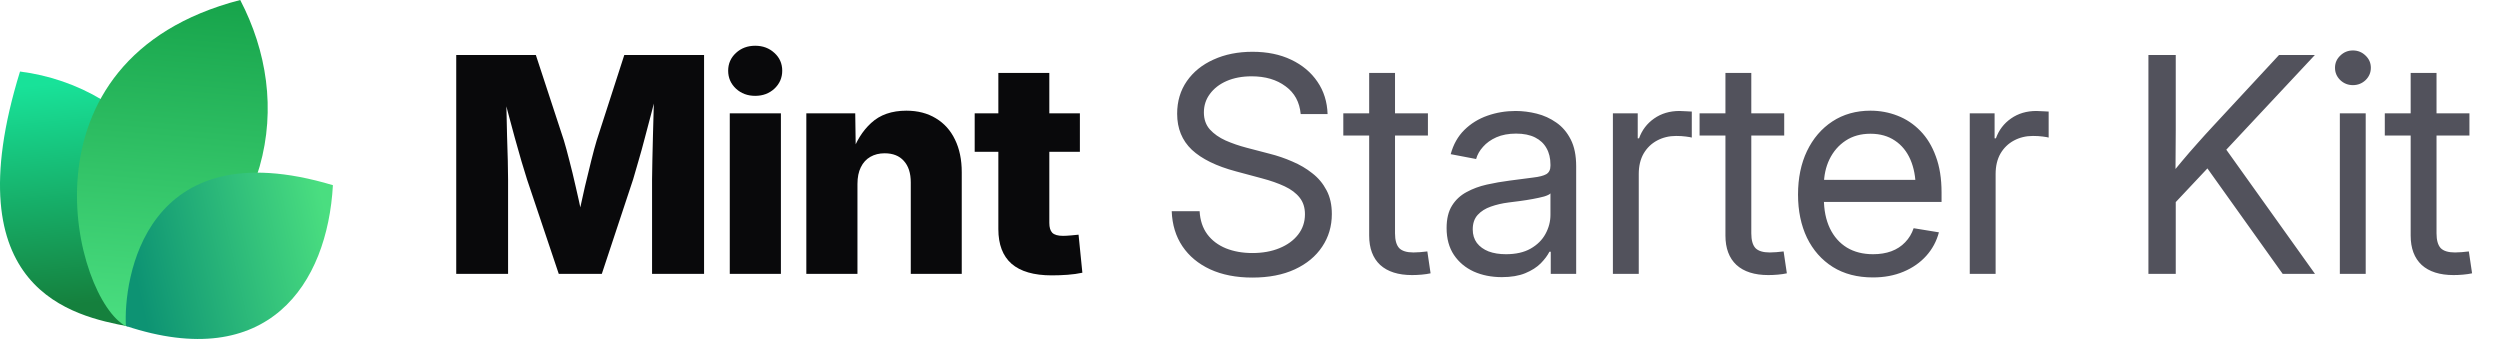
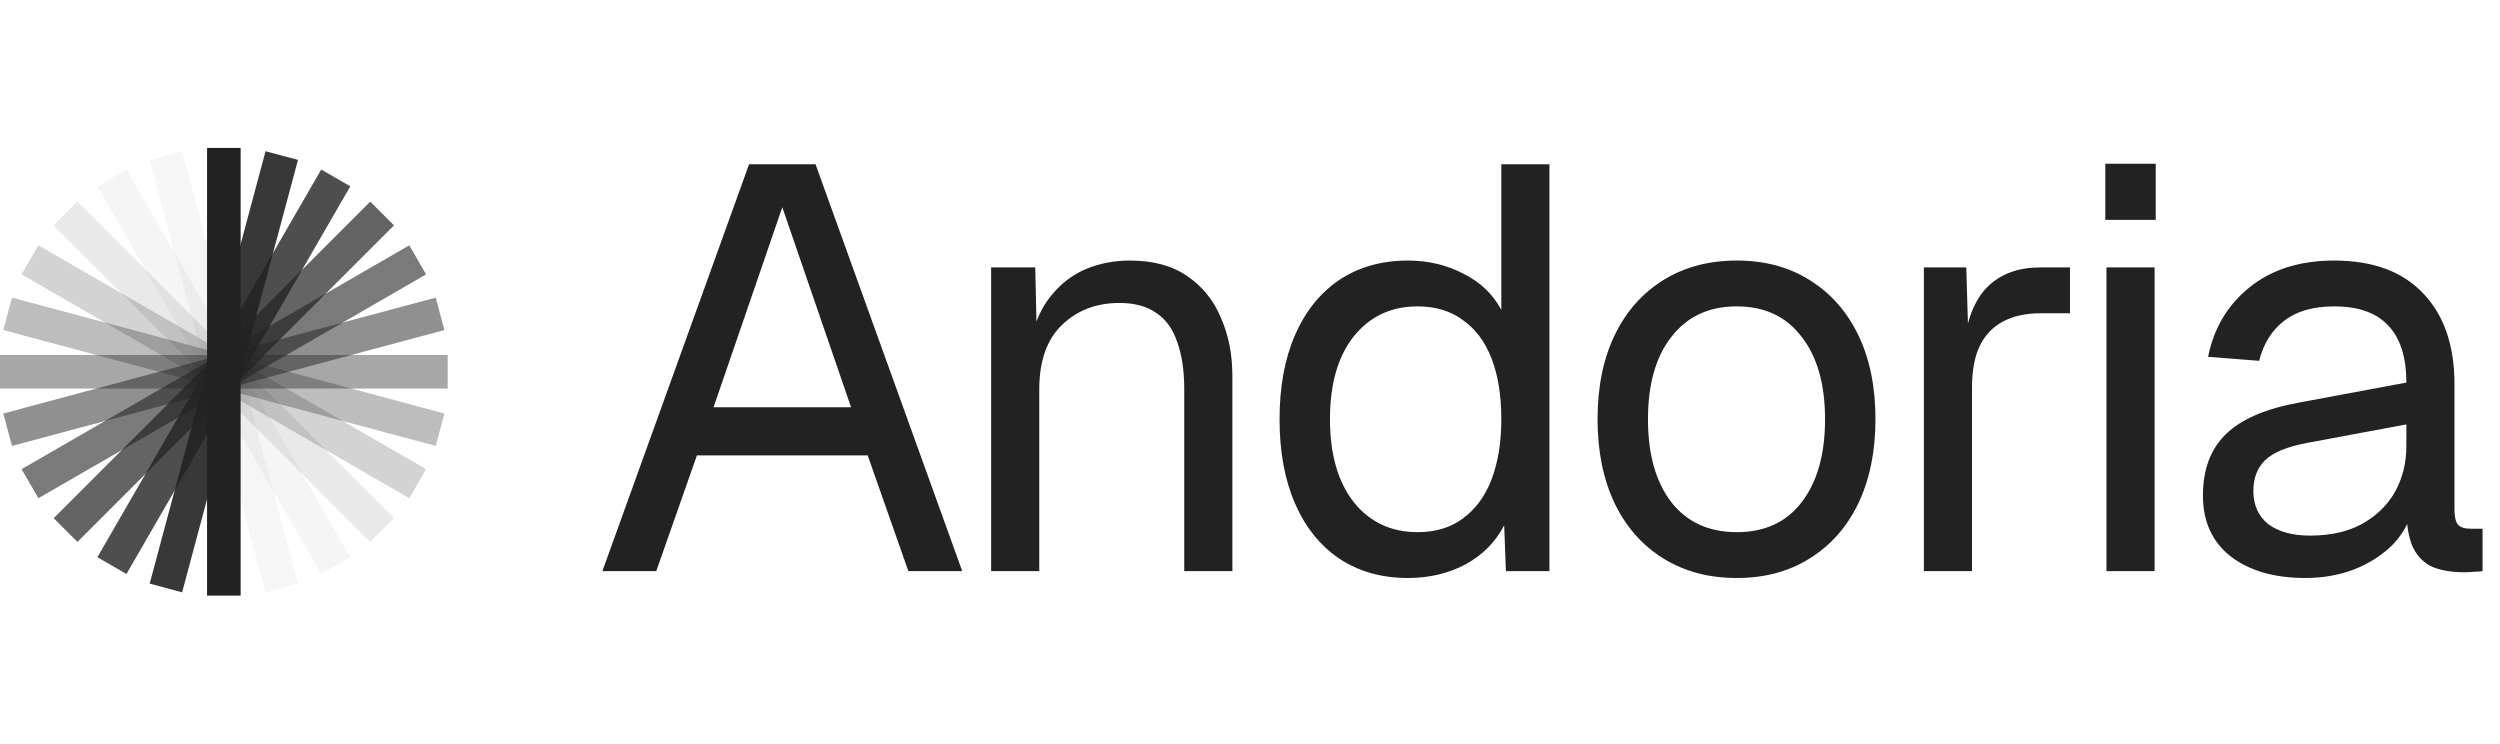
- <svg xmlns="http://www.w3.org/2000/svg" width="177" height="24" viewBox="0 0 177 24" fill="none">
-   <path d="M9.061 23.108C5.268 22.377 -3.391 20.627 1.417 5.064C9.634 6.099 16.973 14.064 9.061 23.108Z" fill="url(#paint0_linear_17557_2020)" />
-   <path d="M8.919 23.094C5.276 21.222 0.784 4.209 17.007 0C20.757 7.193 19.621 16.545 8.919 23.094Z" fill="url(#paint1_linear_17557_2020)" />
-   <path d="M8.914 23.079C8.735 19.882 10.159 9.085 23.57 13.111C23.181 20.123 18.984 26.418 8.914 23.079Z" fill="url(#paint2_linear_17557_2020)" />
-   <path d="M32.301 19.392V3.894H37.938L39.925 9.948C40.036 10.315 40.164 10.787 40.31 11.362C40.462 11.938 40.611 12.552 40.757 13.204C40.91 13.855 41.048 14.483 41.173 15.086C41.305 15.682 41.412 16.192 41.495 16.615H40.695C40.771 16.192 40.871 15.682 40.996 15.086C41.128 14.49 41.267 13.866 41.412 13.214C41.565 12.562 41.714 11.948 41.86 11.373C42.005 10.79 42.133 10.315 42.244 9.948L44.2 3.894H49.848V19.392H46.166V12.704C46.166 12.357 46.173 11.917 46.187 11.383C46.2 10.849 46.214 10.27 46.228 9.646C46.249 9.022 46.266 8.391 46.28 7.753C46.301 7.115 46.311 6.519 46.311 5.964H46.623C46.485 6.561 46.332 7.181 46.166 7.826C45.999 8.471 45.833 9.102 45.666 9.719C45.507 10.336 45.351 10.901 45.198 11.414C45.053 11.928 44.928 12.357 44.824 12.704L42.608 19.392H39.561L37.314 12.704C37.203 12.357 37.072 11.928 36.919 11.414C36.773 10.901 36.614 10.34 36.441 9.729C36.274 9.112 36.104 8.481 35.931 7.836C35.764 7.192 35.608 6.567 35.463 5.964H35.827C35.834 6.512 35.844 7.105 35.858 7.743C35.872 8.374 35.886 9.005 35.9 9.636C35.92 10.26 35.938 10.839 35.952 11.373C35.965 11.907 35.972 12.351 35.972 12.704V19.392H32.301ZM51.668 19.392V8.024H55.288V19.392H51.668ZM53.468 6.786C52.927 6.786 52.473 6.616 52.105 6.276C51.738 5.93 51.554 5.507 51.554 5.007C51.554 4.508 51.738 4.088 52.105 3.749C52.473 3.409 52.927 3.239 53.468 3.239C54.009 3.239 54.463 3.409 54.83 3.749C55.198 4.082 55.382 4.501 55.382 5.007C55.382 5.507 55.198 5.93 54.83 6.276C54.463 6.616 54.009 6.786 53.468 6.786ZM60.708 13.027V19.392H57.088V8.024H60.551L60.593 10.967H60.281C60.593 10.024 61.061 9.268 61.685 8.7C62.309 8.124 63.138 7.836 64.171 7.836C64.975 7.836 65.672 8.017 66.262 8.377C66.851 8.731 67.302 9.234 67.614 9.885C67.933 10.537 68.092 11.307 68.092 12.194V19.392H64.483V12.912C64.483 12.26 64.32 11.754 63.994 11.394C63.675 11.033 63.221 10.853 62.632 10.853C62.25 10.853 61.914 10.936 61.623 11.102C61.332 11.269 61.106 11.515 60.947 11.841C60.787 12.16 60.708 12.555 60.708 13.027ZM76.456 8.024V10.749H69.008V8.024H76.456ZM70.683 5.163H74.292V15.783C74.292 16.102 74.361 16.334 74.5 16.48C74.646 16.625 74.899 16.698 75.259 16.698C75.405 16.698 75.596 16.688 75.831 16.667C76.074 16.646 76.251 16.629 76.362 16.615L76.632 19.309C76.313 19.378 75.963 19.427 75.582 19.455C75.207 19.482 74.836 19.496 74.469 19.496C73.2 19.496 72.25 19.222 71.619 18.674C70.995 18.127 70.683 17.308 70.683 16.22V5.163Z" fill="#09090B" />
-   <path d="M88.667 19.652C87.523 19.652 86.528 19.458 85.682 19.07C84.843 18.681 84.188 18.137 83.716 17.437C83.245 16.736 82.992 15.908 82.957 14.951H84.933C84.968 15.596 85.148 16.14 85.474 16.584C85.8 17.021 86.24 17.354 86.795 17.582C87.35 17.804 87.974 17.915 88.667 17.915C89.388 17.915 90.026 17.801 90.581 17.572C91.143 17.343 91.583 17.024 91.902 16.615C92.228 16.199 92.391 15.717 92.391 15.169C92.391 14.698 92.266 14.306 92.017 13.994C91.767 13.675 91.413 13.408 90.956 13.193C90.498 12.978 89.954 12.787 89.323 12.621L87.502 12.132C86.123 11.765 85.082 11.255 84.382 10.603C83.689 9.944 83.342 9.095 83.342 8.055C83.342 7.174 83.571 6.404 84.028 5.746C84.486 5.087 85.117 4.577 85.921 4.217C86.726 3.849 87.645 3.666 88.678 3.666C89.718 3.666 90.63 3.853 91.413 4.227C92.204 4.602 92.824 5.122 93.275 5.787C93.726 6.446 93.965 7.209 93.993 8.076H92.089C92.013 7.23 91.656 6.574 91.018 6.11C90.387 5.638 89.586 5.403 88.615 5.403C87.95 5.403 87.36 5.513 86.847 5.735C86.341 5.957 85.946 6.262 85.661 6.651C85.377 7.032 85.235 7.469 85.235 7.961C85.235 8.447 85.377 8.849 85.661 9.168C85.946 9.48 86.317 9.74 86.774 9.948C87.232 10.149 87.724 10.319 88.251 10.457L89.884 10.884C90.439 11.023 90.977 11.206 91.496 11.435C92.023 11.657 92.495 11.934 92.911 12.267C93.334 12.593 93.67 12.995 93.92 13.474C94.17 13.945 94.294 14.504 94.294 15.149C94.294 16.015 94.066 16.788 93.608 17.468C93.157 18.148 92.512 18.681 91.673 19.07C90.834 19.458 89.832 19.652 88.667 19.652ZM101.097 8.024V9.594H95.106V8.024H101.097ZM96.937 5.163H98.767V16.521C98.767 17 98.865 17.347 99.059 17.562C99.26 17.77 99.6 17.874 100.078 17.874C100.21 17.874 100.366 17.867 100.546 17.853C100.733 17.832 100.903 17.815 101.056 17.801L101.285 19.351C101.097 19.392 100.886 19.423 100.65 19.444C100.414 19.465 100.189 19.475 99.974 19.475C98.996 19.475 98.244 19.236 97.717 18.758C97.197 18.272 96.937 17.579 96.937 16.677V5.163ZM106.33 19.621C105.595 19.621 104.932 19.489 104.343 19.226C103.754 18.955 103.285 18.564 102.939 18.05C102.592 17.53 102.419 16.896 102.419 16.147C102.419 15.495 102.547 14.965 102.804 14.556C103.06 14.146 103.403 13.828 103.833 13.599C104.263 13.363 104.742 13.186 105.269 13.068C105.796 12.95 106.333 12.857 106.881 12.787C107.574 12.69 108.132 12.617 108.555 12.569C108.978 12.52 109.287 12.441 109.481 12.33C109.675 12.212 109.772 12.014 109.772 11.737V11.654C109.772 11.203 109.679 10.815 109.492 10.489C109.311 10.163 109.041 9.91 108.68 9.729C108.32 9.549 107.872 9.459 107.338 9.459C106.805 9.459 106.34 9.546 105.945 9.719C105.556 9.892 105.241 10.118 104.998 10.395C104.755 10.665 104.593 10.953 104.509 11.258L102.71 10.915C102.897 10.222 103.22 9.65 103.677 9.199C104.135 8.748 104.679 8.412 105.31 8.19C105.941 7.968 106.607 7.857 107.307 7.857C107.8 7.857 108.295 7.92 108.795 8.044C109.301 8.169 109.765 8.381 110.188 8.679C110.611 8.97 110.951 9.369 111.208 9.875C111.464 10.374 111.593 11.005 111.593 11.768V19.392H109.793V17.822H109.7C109.568 18.085 109.363 18.359 109.086 18.643C108.809 18.921 108.444 19.153 107.994 19.34C107.543 19.527 106.988 19.621 106.33 19.621ZM106.621 17.998C107.321 17.998 107.904 17.867 108.368 17.603C108.84 17.333 109.19 16.986 109.419 16.563C109.654 16.133 109.772 15.682 109.772 15.211V13.692C109.703 13.769 109.554 13.841 109.325 13.911C109.096 13.973 108.829 14.032 108.524 14.088C108.226 14.143 107.921 14.192 107.609 14.233C107.304 14.275 107.033 14.309 106.798 14.337C106.354 14.393 105.938 14.49 105.549 14.628C105.168 14.76 104.86 14.954 104.624 15.211C104.388 15.467 104.27 15.811 104.27 16.241C104.27 16.615 104.367 16.934 104.561 17.198C104.762 17.461 105.04 17.662 105.393 17.801C105.747 17.933 106.156 17.998 106.621 17.998ZM114.193 19.392V8.024H115.951V9.792H116.045C116.253 9.209 116.61 8.741 117.116 8.388C117.622 8.034 118.219 7.857 118.905 7.857C119.058 7.857 119.217 7.864 119.384 7.878C119.55 7.885 119.682 7.892 119.779 7.899V9.74C119.716 9.719 119.578 9.695 119.363 9.667C119.155 9.639 118.922 9.625 118.666 9.625C118.174 9.625 117.726 9.733 117.324 9.948C116.922 10.163 116.603 10.471 116.367 10.874C116.138 11.276 116.024 11.758 116.024 12.319V19.392H114.193ZM126.322 8.024V9.594H120.33V8.024H126.322ZM122.161 5.163H123.992V16.521C123.992 17 124.089 17.347 124.283 17.562C124.484 17.77 124.824 17.874 125.302 17.874C125.434 17.874 125.59 17.867 125.77 17.853C125.958 17.832 126.127 17.815 126.28 17.801L126.509 19.351C126.322 19.392 126.11 19.423 125.874 19.444C125.639 19.465 125.413 19.475 125.198 19.475C124.221 19.475 123.468 19.236 122.941 18.758C122.421 18.272 122.161 17.579 122.161 16.677V5.163ZM132.604 19.642C131.502 19.642 130.555 19.396 129.765 18.903C128.974 18.404 128.364 17.714 127.934 16.834C127.511 15.946 127.3 14.927 127.3 13.775C127.3 12.611 127.511 11.584 127.934 10.697C128.364 9.802 128.964 9.102 129.734 8.596C130.51 8.089 131.408 7.836 132.428 7.836C133.1 7.836 133.738 7.954 134.341 8.19C134.952 8.426 135.489 8.783 135.954 9.261C136.425 9.74 136.793 10.343 137.056 11.071C137.327 11.792 137.462 12.645 137.462 13.63V14.296H128.433V12.735H136.463L135.631 13.297C135.631 12.541 135.506 11.876 135.257 11.3C135.007 10.725 134.643 10.277 134.165 9.958C133.686 9.632 133.107 9.469 132.428 9.469C131.748 9.469 131.162 9.632 130.67 9.958C130.177 10.284 129.796 10.725 129.526 11.279C129.262 11.827 129.13 12.441 129.13 13.12V14.046C129.13 14.864 129.273 15.572 129.557 16.168C129.841 16.757 130.243 17.211 130.763 17.53C131.283 17.842 131.901 17.998 132.615 17.998C133.093 17.998 133.523 17.929 133.905 17.79C134.293 17.645 134.619 17.433 134.882 17.156C135.153 16.879 135.354 16.546 135.486 16.157L137.275 16.449C137.108 17.08 136.81 17.634 136.38 18.113C135.95 18.591 135.413 18.966 134.768 19.236C134.123 19.507 133.402 19.642 132.604 19.642ZM139.459 19.392V8.024H141.217V9.792H141.311C141.519 9.209 141.876 8.741 142.382 8.388C142.888 8.034 143.485 7.857 144.171 7.857C144.324 7.857 144.483 7.864 144.649 7.878C144.816 7.885 144.948 7.892 145.045 7.899V9.74C144.982 9.719 144.844 9.695 144.629 9.667C144.421 9.639 144.188 9.625 143.932 9.625C143.439 9.625 142.992 9.733 142.59 9.948C142.188 10.163 141.869 10.471 141.633 10.874C141.404 11.276 141.29 11.758 141.29 12.319V19.392H139.459ZM153.429 14.961V12.715C153.783 12.257 154.136 11.82 154.49 11.404C154.844 10.981 155.204 10.565 155.572 10.156C155.939 9.74 156.314 9.327 156.695 8.918L161.355 3.894H163.893L157.277 10.967H157.184L153.429 14.961ZM152.108 19.392V3.894H154.043V9.241L154.022 12.559L154.043 13.505V19.392H152.108ZM161.615 19.392L155.967 11.477L157.173 9.969L163.903 19.392H161.615ZM165.661 19.392V8.024H167.492V19.392H165.661ZM166.587 6.027C166.24 6.027 165.942 5.909 165.692 5.673C165.443 5.43 165.318 5.139 165.318 4.799C165.318 4.459 165.443 4.172 165.692 3.936C165.942 3.693 166.24 3.572 166.587 3.572C166.934 3.572 167.232 3.693 167.482 3.936C167.731 4.172 167.856 4.459 167.856 4.799C167.856 5.139 167.731 5.43 167.482 5.673C167.232 5.909 166.934 6.027 166.587 6.027ZM174.836 8.024V9.594H168.844V8.024H174.836ZM170.675 5.163H172.506V16.521C172.506 17 172.603 17.347 172.797 17.562C172.998 17.77 173.338 17.874 173.816 17.874C173.948 17.874 174.104 17.867 174.284 17.853C174.472 17.832 174.641 17.815 174.794 17.801L175.023 19.351C174.836 19.392 174.624 19.423 174.388 19.444C174.153 19.465 173.927 19.475 173.712 19.475C172.735 19.475 171.982 19.236 171.455 18.758C170.935 18.272 170.675 17.579 170.675 16.677V5.163Z" fill="#52525C" />
-   <defs>
-     <linearGradient id="paint0_linear_17557_2020" x1="3.776" y1="5.916" x2="5.232" y2="21.559" gradientUnits="userSpaceOnUse">
-       <stop stop-color="#18E299" />
-       <stop offset="1" stop-color="#15803D" />
-     </linearGradient>
-     <linearGradient id="paint1_linear_17557_2020" x1="12.171" y1="-0.718" x2="10.19" y2="22.983" gradientUnits="userSpaceOnUse">
-       <stop stop-color="#16A34A" />
-       <stop offset="1" stop-color="#4ADE80" />
-     </linearGradient>
-     <linearGradient id="paint2_linear_17557_2020" x1="23.133" y1="15.353" x2="9.338" y2="18.52" gradientUnits="userSpaceOnUse">
-       <stop stop-color="#4ADE80" />
-       <stop offset="1" stop-color="#0D9373" />
-     </linearGradient>
-   </defs>
+ <svg xmlns="http://www.w3.org/2000/svg" width="232" height="69" viewBox="0 0 232 69" fill="none">
+   <rect width="3.116" height="41.544" transform="matrix(1 0 0 -1 19.2145 55.2727)" fill="#222222" />
+   <rect opacity="0.9" width="3.116" height="41.544" transform="matrix(0.965926 0.258819 0.258819 -0.965926 13.8907 54.1611)" fill="#222222" />
+   <rect opacity="0.8" width="3.116" height="41.544" transform="matrix(0.866025 0.5 0.5 -0.866025 9.03674 51.7104)" fill="#222222" />
+   <rect opacity="0.7" width="3.116" height="41.544" transform="matrix(0.707107 0.707107 0.707107 -0.707107 4.98229 48.0866)" fill="#222222" />
+   <rect opacity="0.6" width="3.116" height="41.544" transform="matrix(0.5 0.866025 0.866025 -0.5 2.00426 43.5371)" fill="#222222" />
+   <rect opacity="0.5" width="3.116" height="41.544" transform="matrix(0.258819 0.965926 0.965926 -0.258819 0.304886 38.3715)" fill="#222222" />
+   <rect opacity="0.4" width="3.116" height="41.544" transform="matrix(-4.37114e-08 1 1 4.37114e-08 7.62939e-06 32.9422)" fill="#222222" />
+   <rect opacity="0.3" width="3.116" height="41.544" transform="matrix(-0.258819 0.965926 0.965926 0.258819 1.11111 27.6192)" fill="#222222" />
+   <rect opacity="0.2" width="3.116" height="41.544" transform="matrix(-0.5 0.866025 0.866025 0.5 3.56184 22.7648)" fill="#222222" />
+   <rect opacity="0.1" width="3.116" height="41.544" transform="matrix(-0.707107 0.707107 0.707107 0.707107 7.18563 18.7104)" fill="#222222" />
+   <rect opacity="0.05" width="3.116" height="41.544" transform="matrix(-0.866025 0.5 0.5 0.866025 11.7352 15.7322)" fill="#222222" />
+   <rect opacity="0.04" width="3.116" height="41.544" transform="matrix(-0.965926 0.258819 0.258819 0.965926 16.9006 14.0329)" fill="#222222" />
+   <path d="M55.901 53L69.514 15.245H75.682L89.295 53H84.297L80.521 42.258H64.675L60.9 53H55.901ZM66.217 37.792H78.979L72.598 19.233L66.217 37.792ZM91.977 53V24.817H96.072L96.231 31.996L95.7 31.517C96.054 29.851 96.674 28.486 97.561 27.422C98.447 26.323 99.511 25.508 100.751 24.976C102.028 24.445 103.392 24.179 104.846 24.179C107.008 24.179 108.781 24.657 110.163 25.614C111.581 26.572 112.627 27.866 113.301 29.496C114.01 31.092 114.364 32.882 114.364 34.867V53H109.898V36.143C109.898 34.406 109.685 32.953 109.259 31.783C108.869 30.578 108.231 29.674 107.345 29.071C106.459 28.433 105.307 28.114 103.889 28.114C101.726 28.114 99.936 28.805 98.518 30.188C97.135 31.535 96.444 33.52 96.444 36.143V53H91.977ZM130.654 53.638C128.208 53.638 126.081 53.035 124.273 51.83C122.5 50.625 121.135 48.923 120.178 46.725C119.221 44.527 118.743 41.922 118.743 38.908C118.743 35.895 119.221 33.289 120.178 31.092C121.135 28.894 122.5 27.192 124.273 25.987C126.081 24.781 128.208 24.179 130.654 24.179C132.533 24.179 134.252 24.586 135.812 25.402C137.372 26.182 138.542 27.298 139.322 28.752V15.245H143.788V53H139.747L139.587 48.746C138.808 50.27 137.62 51.476 136.025 52.362C134.429 53.213 132.639 53.638 130.654 53.638ZM131.558 49.384C133.224 49.384 134.624 48.959 135.759 48.108C136.929 47.257 137.815 46.052 138.418 44.492C139.02 42.897 139.322 41.035 139.322 38.908C139.322 36.711 139.02 34.832 138.418 33.272C137.815 31.712 136.929 30.524 135.759 29.709C134.624 28.858 133.224 28.433 131.558 28.433C129.076 28.433 127.091 29.372 125.602 31.251C124.149 33.095 123.422 35.647 123.422 38.908C123.422 42.134 124.149 44.687 125.602 46.566C127.091 48.445 129.076 49.384 131.558 49.384ZM161.175 53.638C158.587 53.638 156.318 53.035 154.368 51.83C152.418 50.625 150.912 48.923 149.848 46.725C148.785 44.492 148.253 41.886 148.253 38.908C148.253 35.895 148.785 33.289 149.848 31.092C150.912 28.894 152.418 27.192 154.368 25.987C156.318 24.781 158.587 24.179 161.175 24.179C163.763 24.179 166.014 24.781 167.928 25.987C169.878 27.192 171.384 28.894 172.448 31.092C173.511 33.289 174.043 35.895 174.043 38.908C174.043 41.886 173.511 44.492 172.448 46.725C171.384 48.923 169.878 50.625 167.928 51.83C166.014 53.035 163.763 53.638 161.175 53.638ZM161.175 49.384C163.763 49.384 165.766 48.462 167.184 46.619C168.637 44.74 169.364 42.17 169.364 38.908C169.364 35.647 168.637 33.095 167.184 31.251C165.766 29.372 163.763 28.433 161.175 28.433C158.587 28.433 156.566 29.372 155.113 31.251C153.659 33.095 152.932 35.647 152.932 38.908C152.932 42.17 153.659 44.74 155.113 46.619C156.566 48.462 158.587 49.384 161.175 49.384ZM178.535 53V24.817H182.47L182.683 31.942L182.258 31.783C182.612 29.372 183.374 27.617 184.544 26.518C185.749 25.384 187.345 24.817 189.33 24.817H192.095V29.071H189.383C187.965 29.071 186.778 29.337 185.82 29.869C184.899 30.365 184.19 31.127 183.693 32.155C183.233 33.148 183.002 34.424 183.002 35.984V53H178.535ZM195.479 53V24.817H199.946V53H195.479ZM195.372 20.403V15.192H200.052V20.403H195.372ZM213.951 53.638C211.044 53.638 208.722 52.965 206.985 51.617C205.283 50.27 204.432 48.391 204.432 45.981C204.432 43.57 205.141 41.674 206.559 40.291C207.977 38.908 210.228 37.934 213.313 37.366L223.31 35.505C223.31 33.13 222.742 31.358 221.608 30.188C220.509 29.018 218.843 28.433 216.61 28.433C214.66 28.433 213.118 28.876 211.983 29.762C210.849 30.613 210.069 31.854 209.644 33.484L204.911 33.112C205.443 30.453 206.719 28.309 208.74 26.678C210.796 25.012 213.419 24.179 216.61 24.179C220.225 24.179 222.991 25.207 224.905 27.263C226.819 29.284 227.776 32.084 227.776 35.665V47.31C227.776 47.948 227.883 48.409 228.095 48.693C228.344 48.941 228.734 49.065 229.265 49.065H230.382V53C230.24 53.035 230.01 53.053 229.691 53.053C229.372 53.089 229.035 53.106 228.68 53.106C227.404 53.106 226.358 52.911 225.543 52.521C224.763 52.096 224.196 51.458 223.841 50.607C223.487 49.721 223.31 48.569 223.31 47.151L223.841 47.257C223.593 48.462 222.991 49.561 222.033 50.554C221.076 51.511 219.889 52.273 218.471 52.84C217.053 53.372 215.546 53.638 213.951 53.638ZM214.376 49.703C216.255 49.703 217.85 49.349 219.162 48.64C220.509 47.895 221.537 46.903 222.246 45.662C222.955 44.386 223.31 42.968 223.31 41.408V39.387L214.163 41.089C212.249 41.443 210.92 41.993 210.175 42.737C209.466 43.446 209.112 44.386 209.112 45.555C209.112 46.867 209.573 47.895 210.494 48.64C211.451 49.349 212.745 49.703 214.376 49.703Z" fill="#222222" />
</svg>
